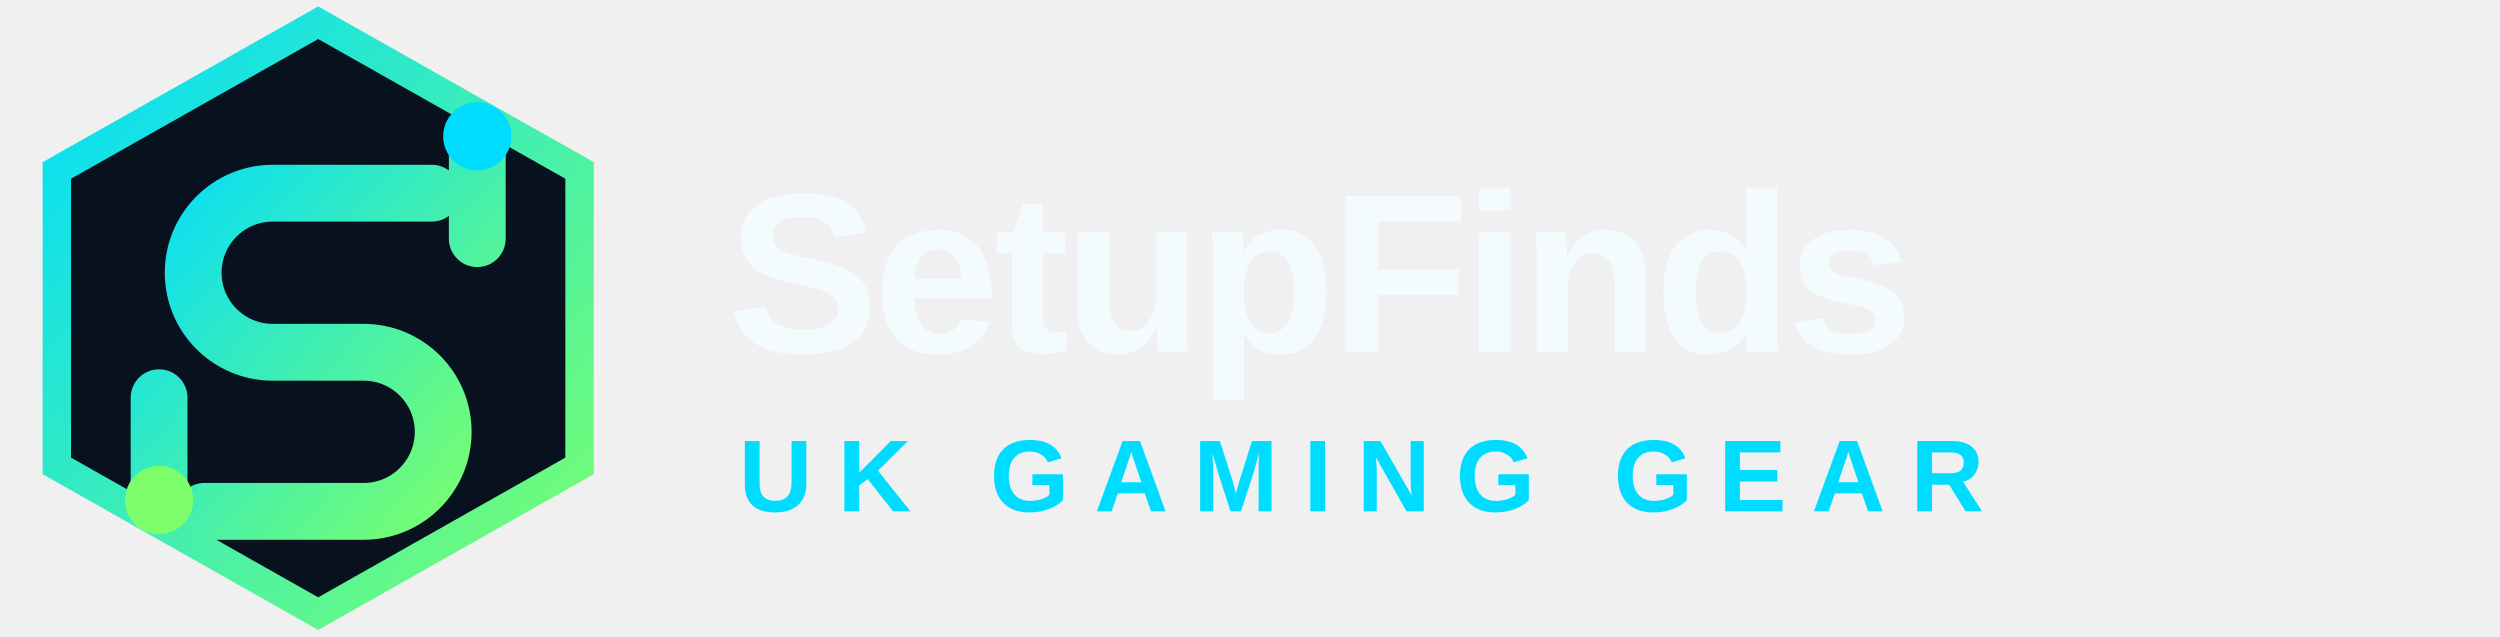
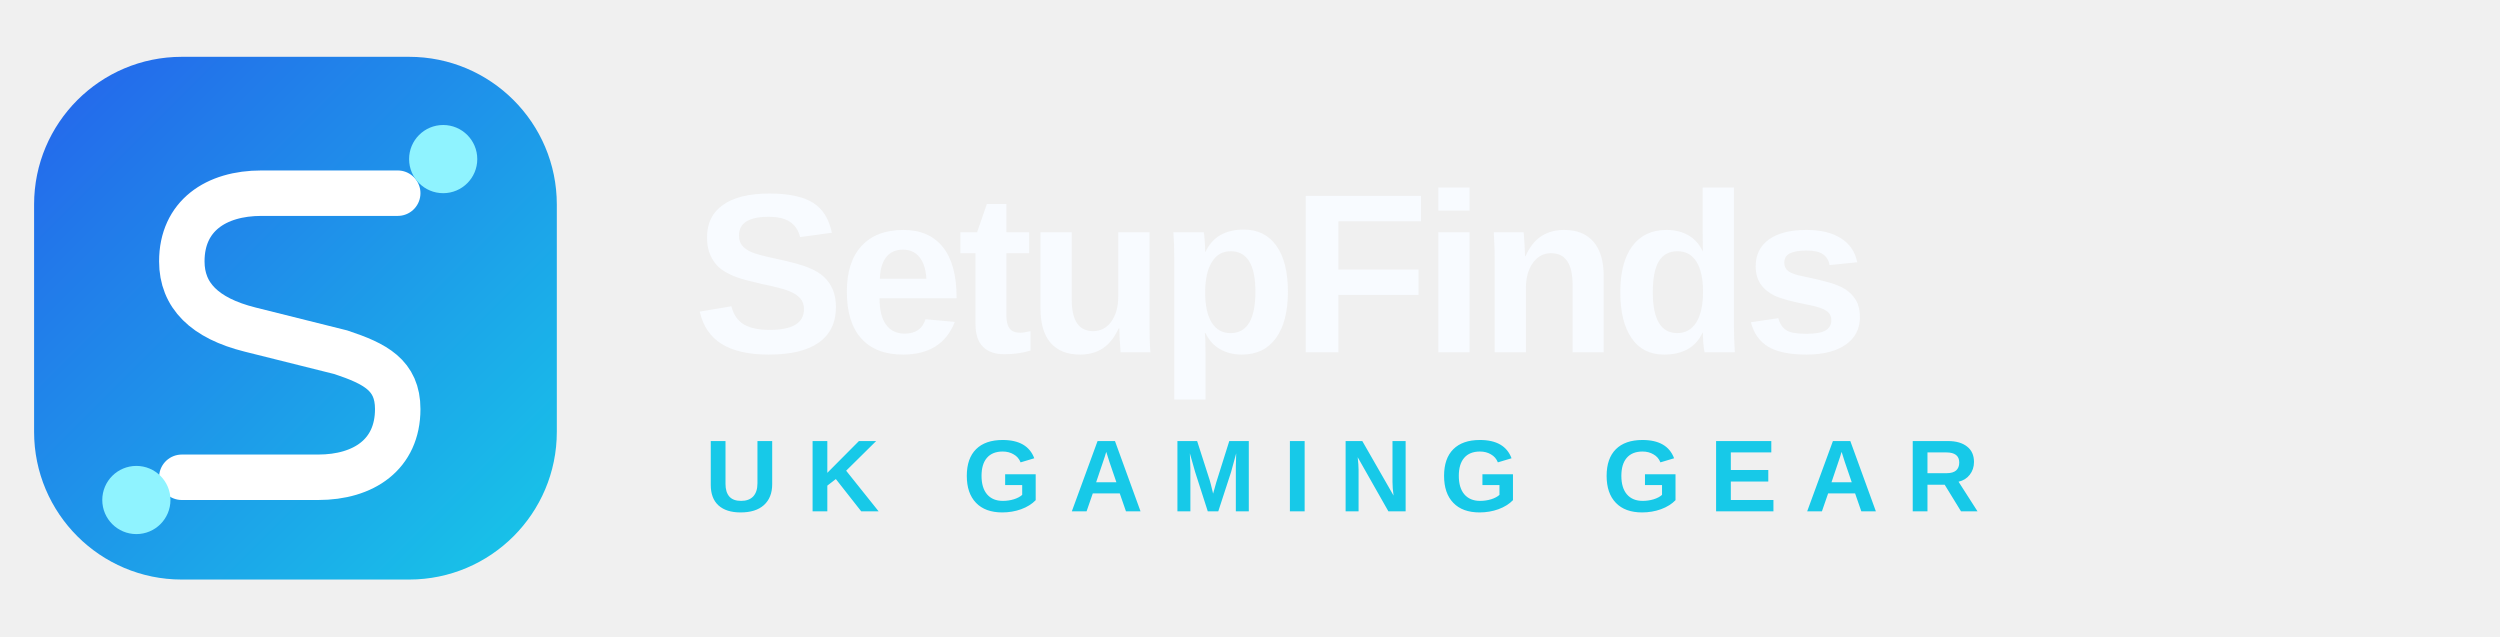
<svg xmlns="http://www.w3.org/2000/svg" viewBox="0 0 220 56" role="img" aria-labelledby="title">
  <defs>
-     <linearGradient id="g" x1="0" y1="0" x2="1" y2="1">
-       <stop stop-color="#00dcff" />
-       <stop offset="1" stop-color="#7cff6b" />
+     <linearGradient id="brand" x1="0" y1="0" x2="1" y2="1">
+       <stop stop-color="#2563eb" />
+       <stop offset="1" stop-color="#17c9e8" />
    </linearGradient>
  </defs>
-   <path fill="#08111e" stroke="url(#g)" stroke-width="2.5" d="M28 2 51 15v26L28 54 5 41V15Z" />
-   <path fill="none" stroke="url(#g)" stroke-width="5" stroke-linecap="round" stroke-linejoin="round" d="M38 17H24a7 7 0 0 0 0 14h8a7 7 0 0 1 0 14H18M42 13v8M14 35v8" />
-   <circle cx="42" cy="12" r="3" fill="#00dcff" />
-   <circle cx="14" cy="44" r="3" fill="#7cff6b" />
-   <text x="64" y="31" fill="#f4fbff" font-family="Arial,Helvetica,sans-serif" font-size="20" font-weight="800" letter-spacing="-.5">SetupFinds</text>
-   <text x="65" y="45" fill="#00dcff" font-family="Arial,Helvetica,sans-serif" font-size="9" font-weight="700" letter-spacing="2.2">UK GAMING GEAR</text>
+   <rect x="3" y="5" width="46" height="46" rx="13" fill="url(#brand)" />
+   <path d="M35 17H23c-4 0-7 2-7 6 0 3 2 5 6 6l8 2c3 1 5 2 5 5 0 4-3 6-7 6H16" fill="none" stroke="#fff" stroke-width="4" stroke-linecap="round" />
+   <circle cx="39" cy="14" r="3" fill="#8ff3ff" />
+   <circle cx="12" cy="44" r="3" fill="#8ff3ff" />
+   <text x="61" y="31" fill="#f8fbff" font-family="Arial,Helvetica,sans-serif" font-size="20" font-weight="800" letter-spacing="-.6">SetupFinds</text>
+   <text x="62" y="45" fill="#17c9e8" font-family="Arial,Helvetica,sans-serif" font-size="9" font-weight="700" letter-spacing="2.4">UK GAMING GEAR</text>
</svg>
